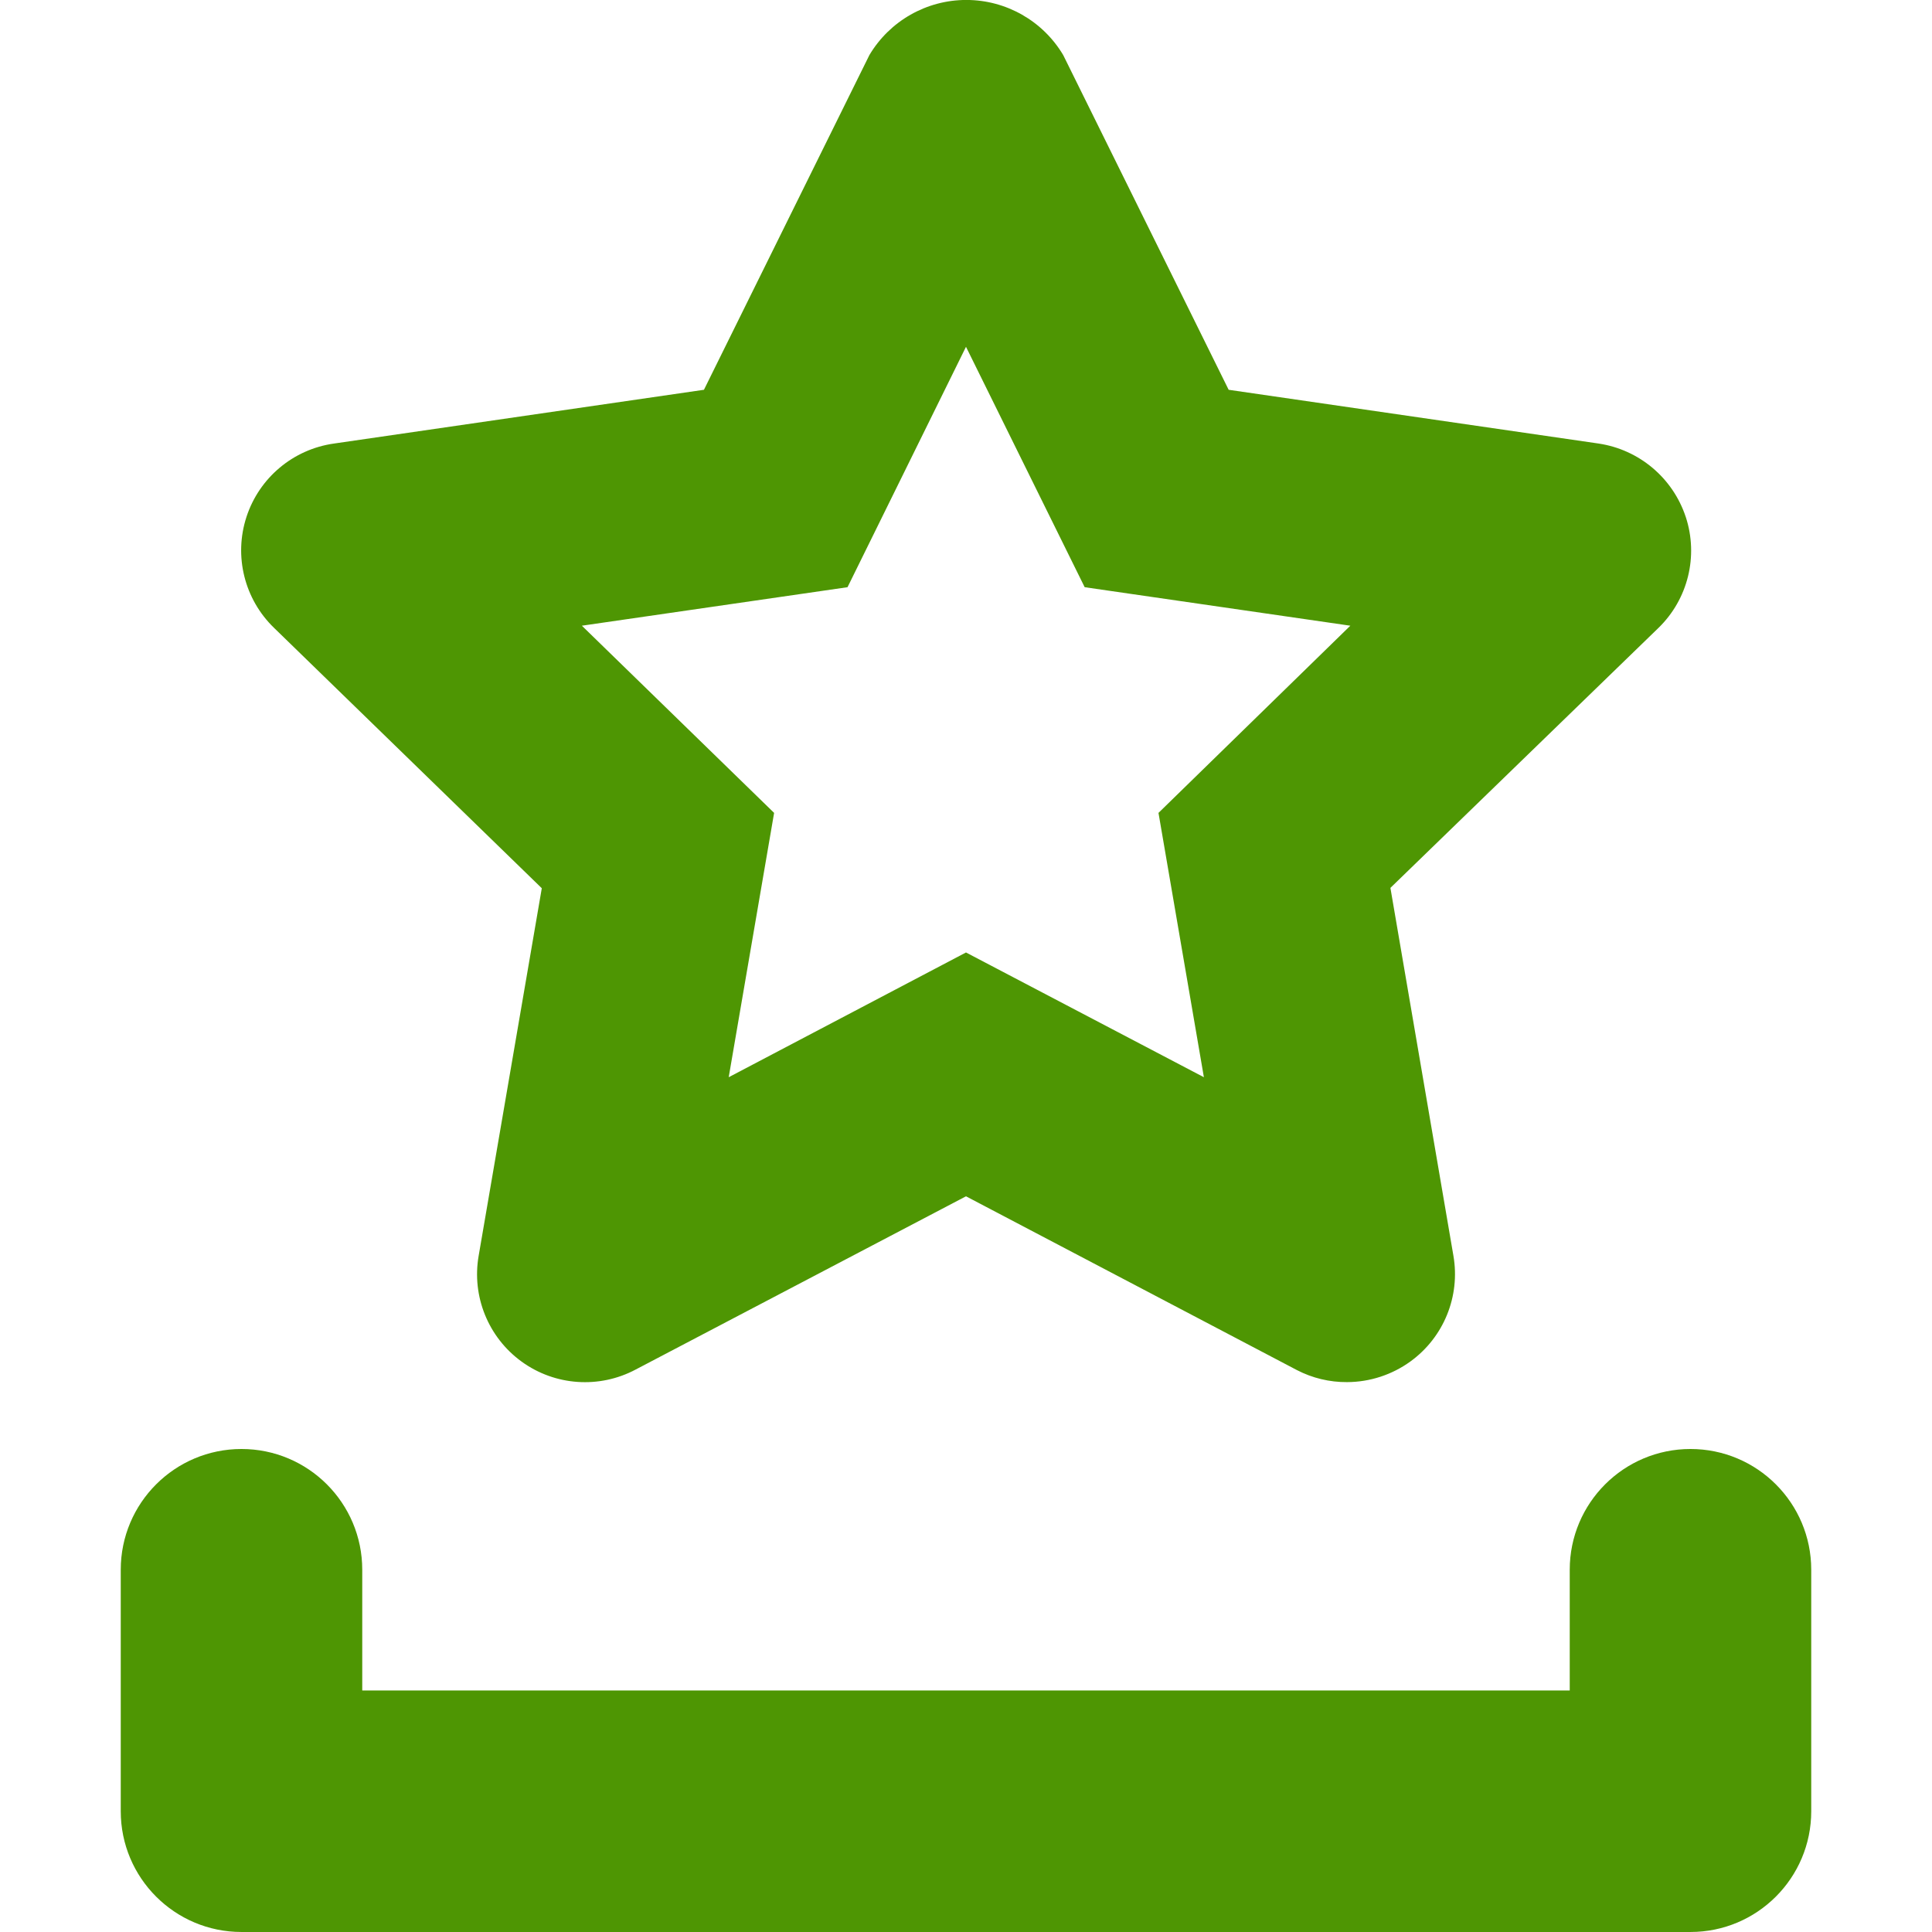
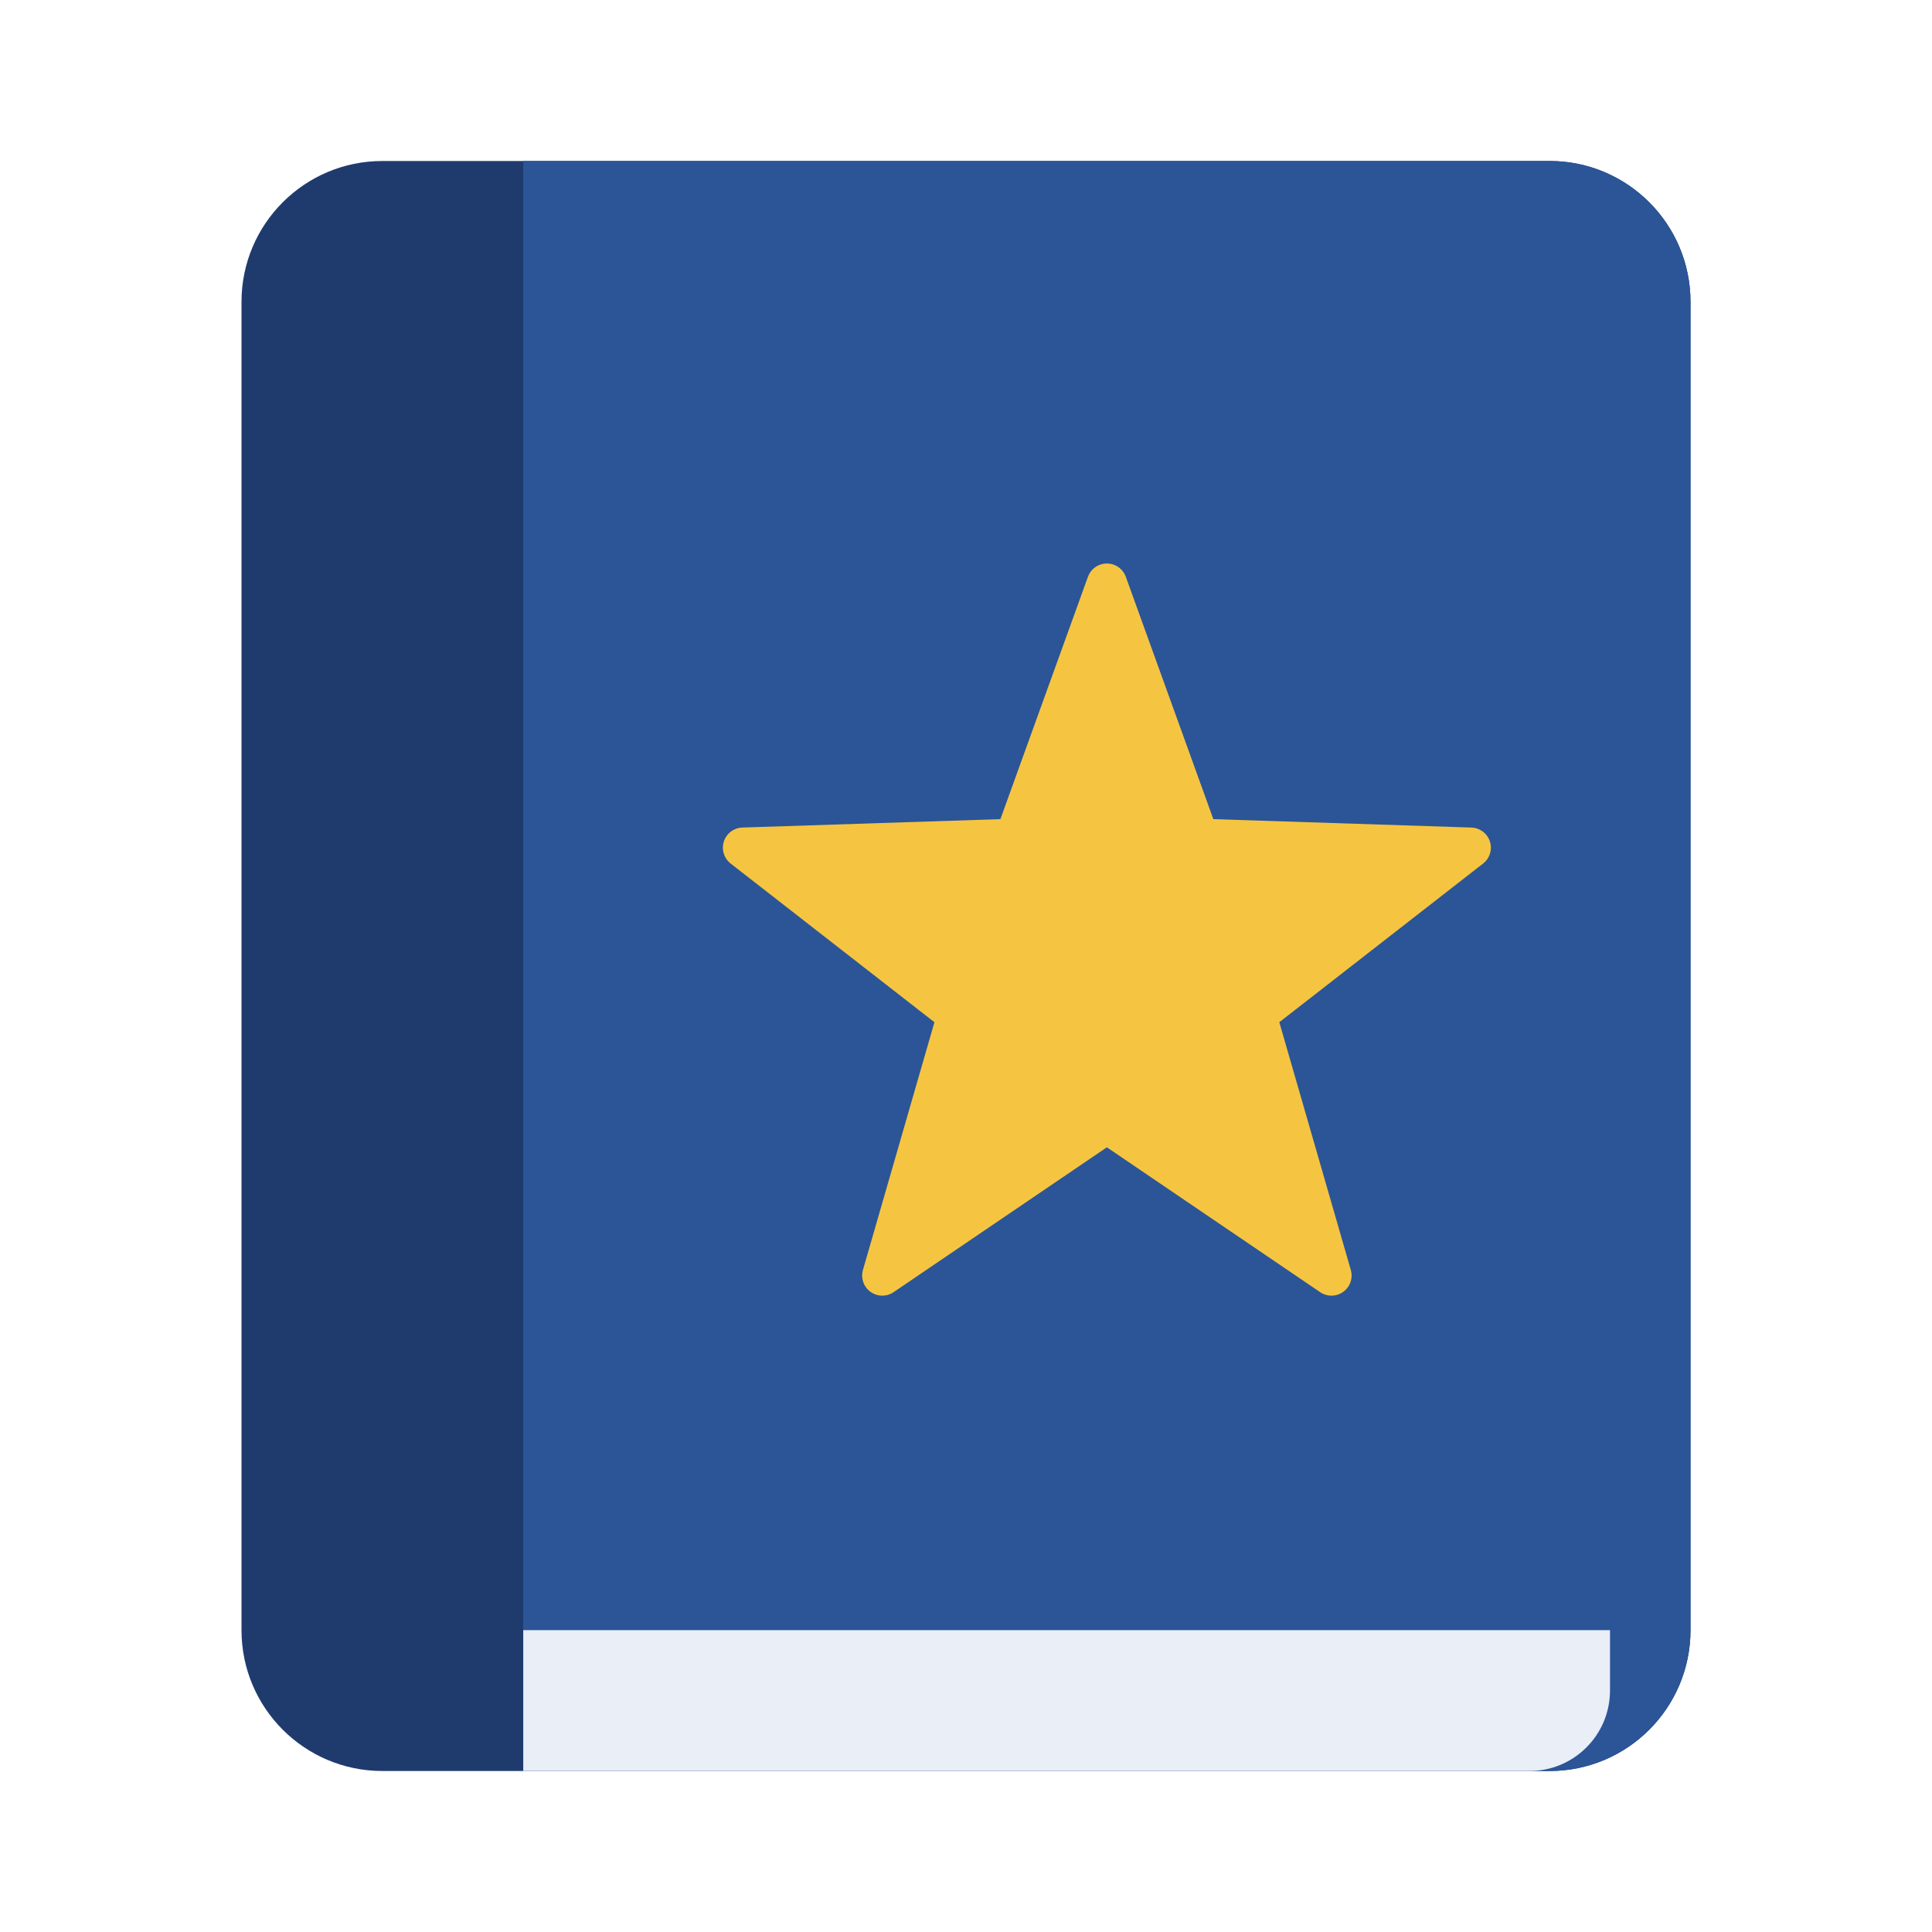
- <svg xmlns="http://www.w3.org/2000/svg" width="48" height="48" version="1.1" viewBox="0 0 48 48">
-   <g transform="matrix(1.0909 0 0 1.0909 -3.75e-7 .00015342)" fill="#4e9603" stroke-width="2.75">
-     <path d="m38.393 11.776a2.475 2.475 0 0 0-1.988-1.675l-8.423-1.224-3.768-7.623a2.568 2.568 0 0 0-4.414 0l-3.768 7.623-8.423 1.224a2.456 2.456 0 0 0-1.367 4.199l6.097 5.929-1.438 8.371a2.458 2.458 0 0 0 3.575 2.591l7.524-3.946 7.535 3.957a2.442 2.442 0 0 0 1.144 0.275 2.475 2.475 0 0 0 1.446-0.473 2.456 2.456 0 0 0 0.976-2.404l-1.435-8.379 6.105-5.921a2.456 2.456 0 0 0 0.622-2.525zm-12.009 6.737 1.034 6.02-5.418-2.841-5.404 2.841 1.034-6.02-4.378-4.263 6.05-0.877 2.698-5.475 2.703 5.475 6.05 0.877z" />
-     <path d="m38.5 44h-33a2.75 2.75 0 0 1-2.75-2.75v-5.5a2.75 2.75 0 0 1 5.5 0v2.75h27.5v-2.75a2.75 2.75 0 0 1 5.5 0v5.5a2.75 2.75 0 0 1-2.75 2.75z" />
-   </g>
+ <svg xmlns="http://www.w3.org/2000/svg" width="48" height="48" viewBox="0 0 48 48">
+   <rect x="6" y="4" width="36" height="40" rx="3.5" fill="#1f3b6e" />
+   <path d="M13 4h25.5a3.5 3.5 0 0 1 3.5 3.5v33a3.5 3.5 0 0 1-3.5 3.5H13z" fill="#2b5597" />
+   <path d="M13 40.5h27v1.5a2 2 0 0 1-2 2H13z" fill="#e9eef7" />
+   <path d="M27.5 14.5 29.79 20.84 36.54 21.06 31.21 25.21 33.08 31.69 27.5 27.9 21.92 31.69 23.79 25.21 18.46 21.06 25.21 20.84Z" fill="#f5c542" stroke="#f5c542" stroke-width="1" stroke-linejoin="round" />
</svg>
